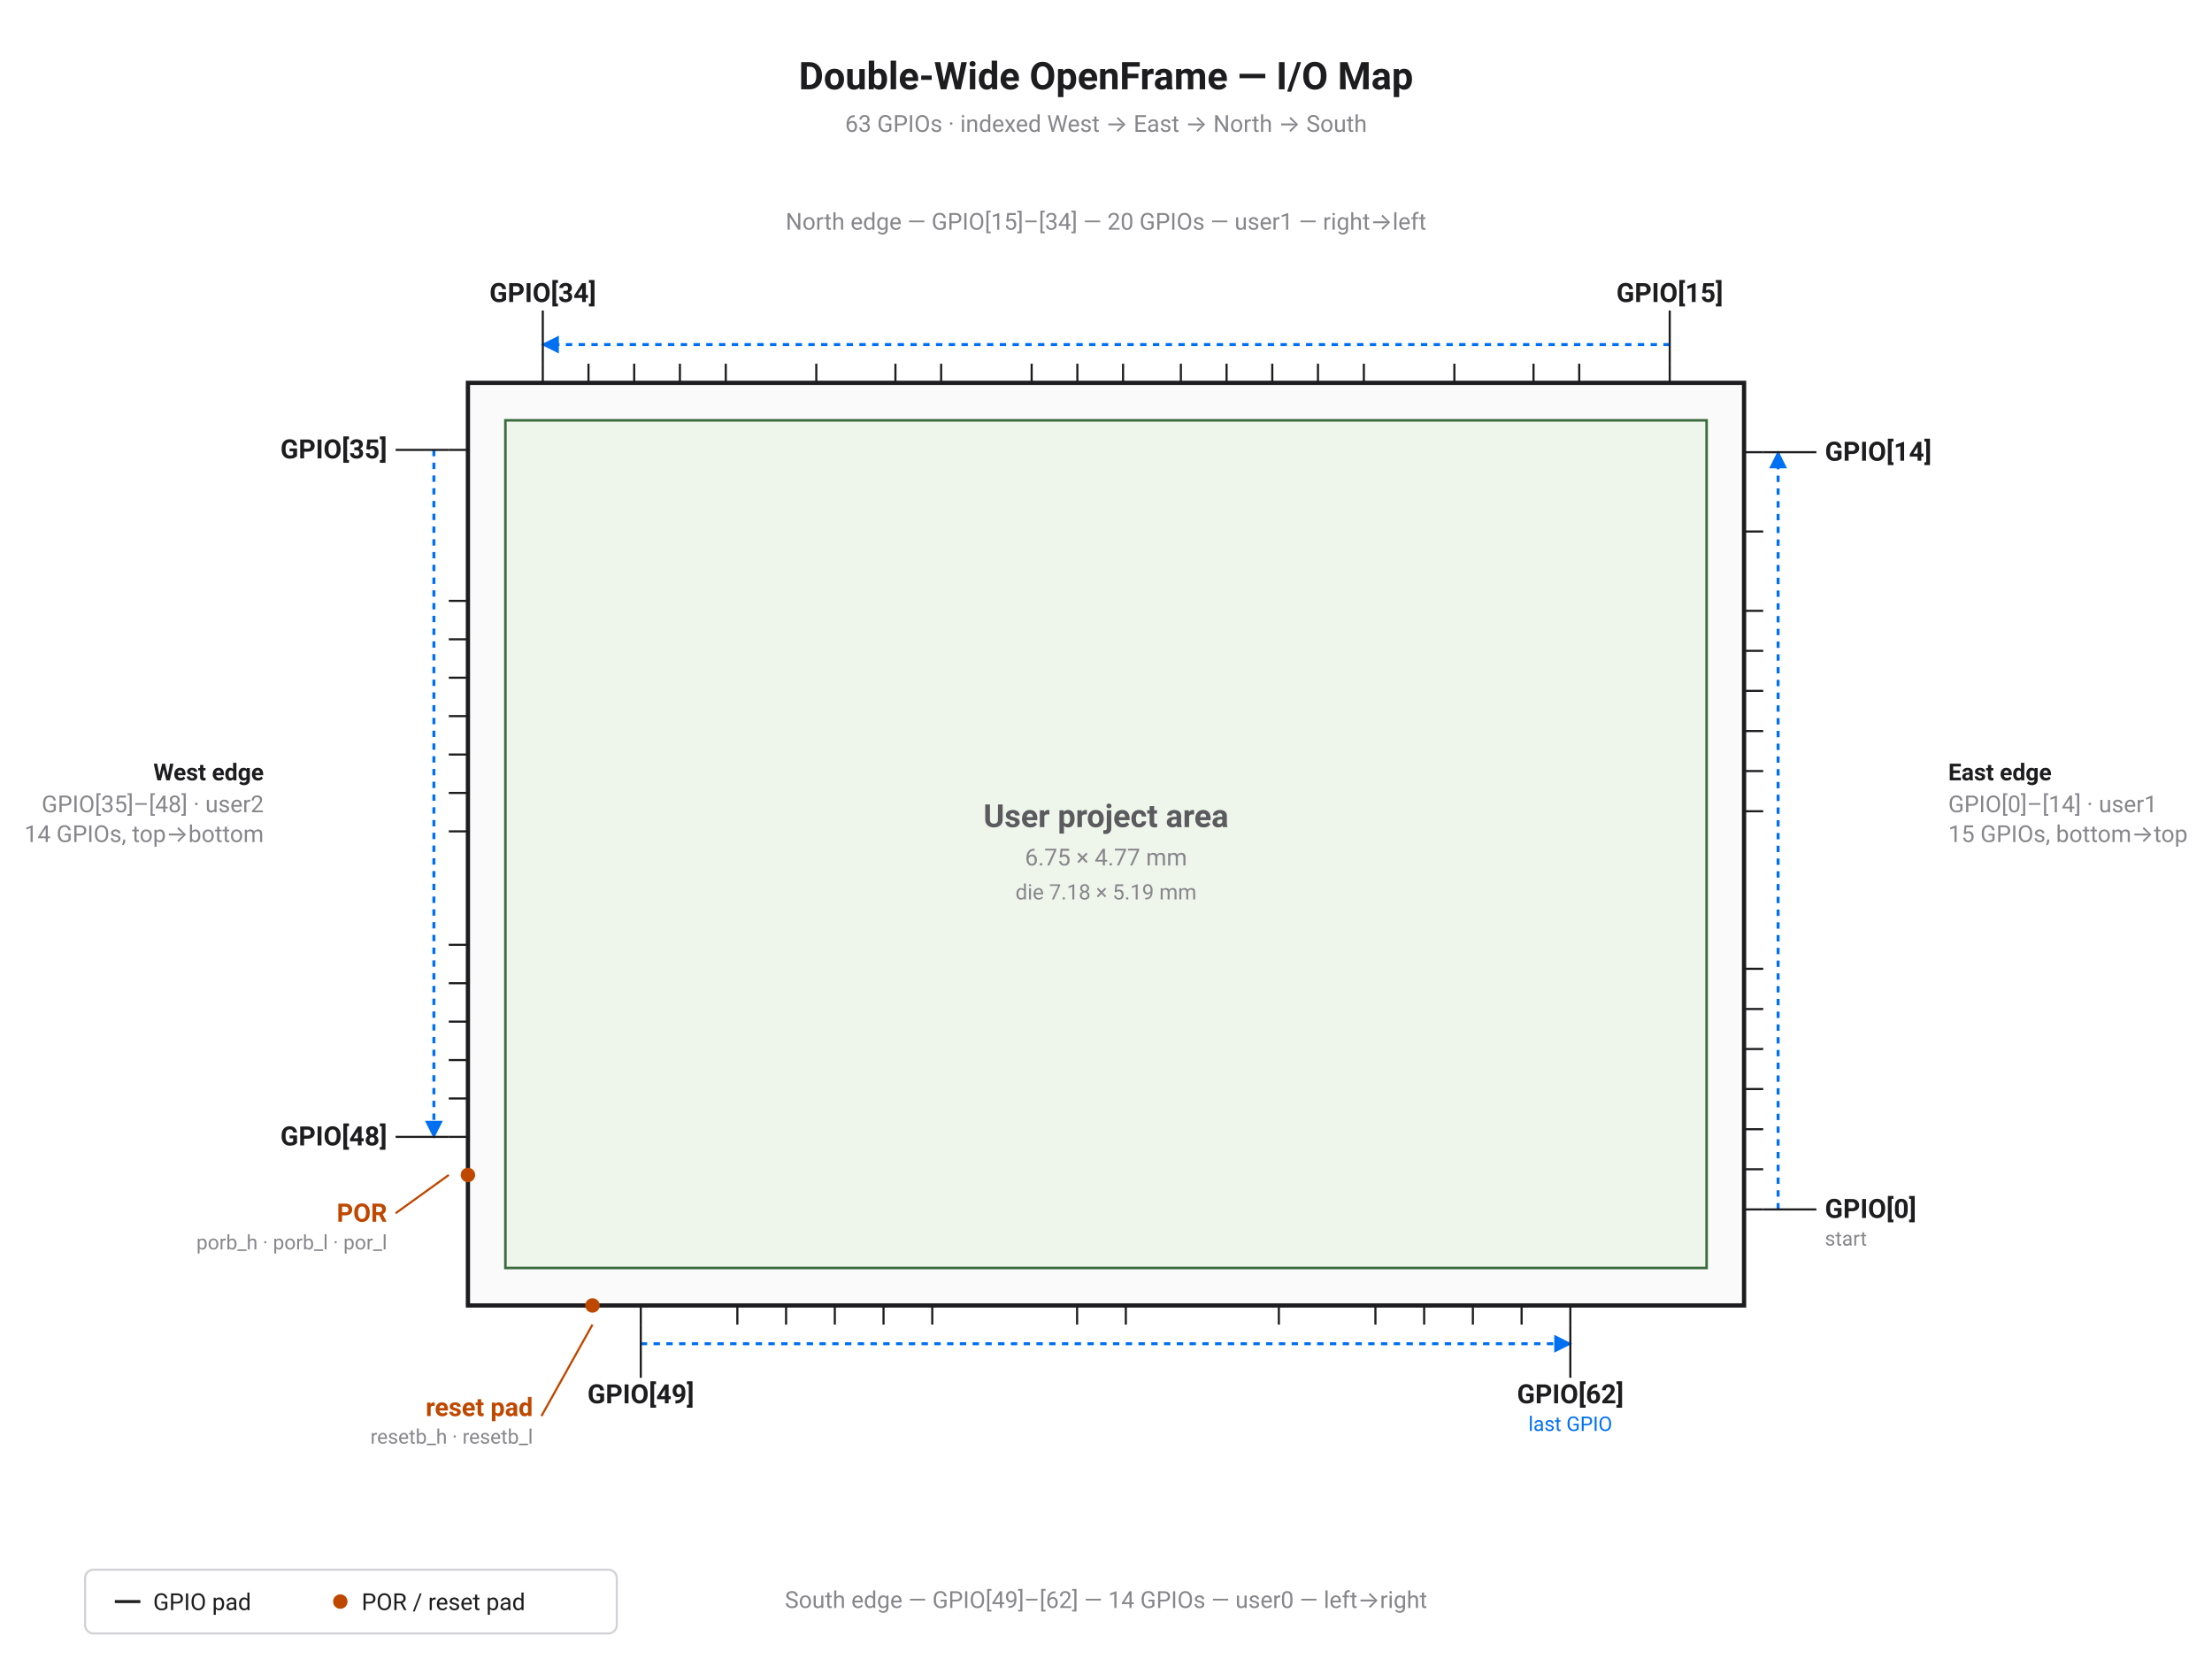
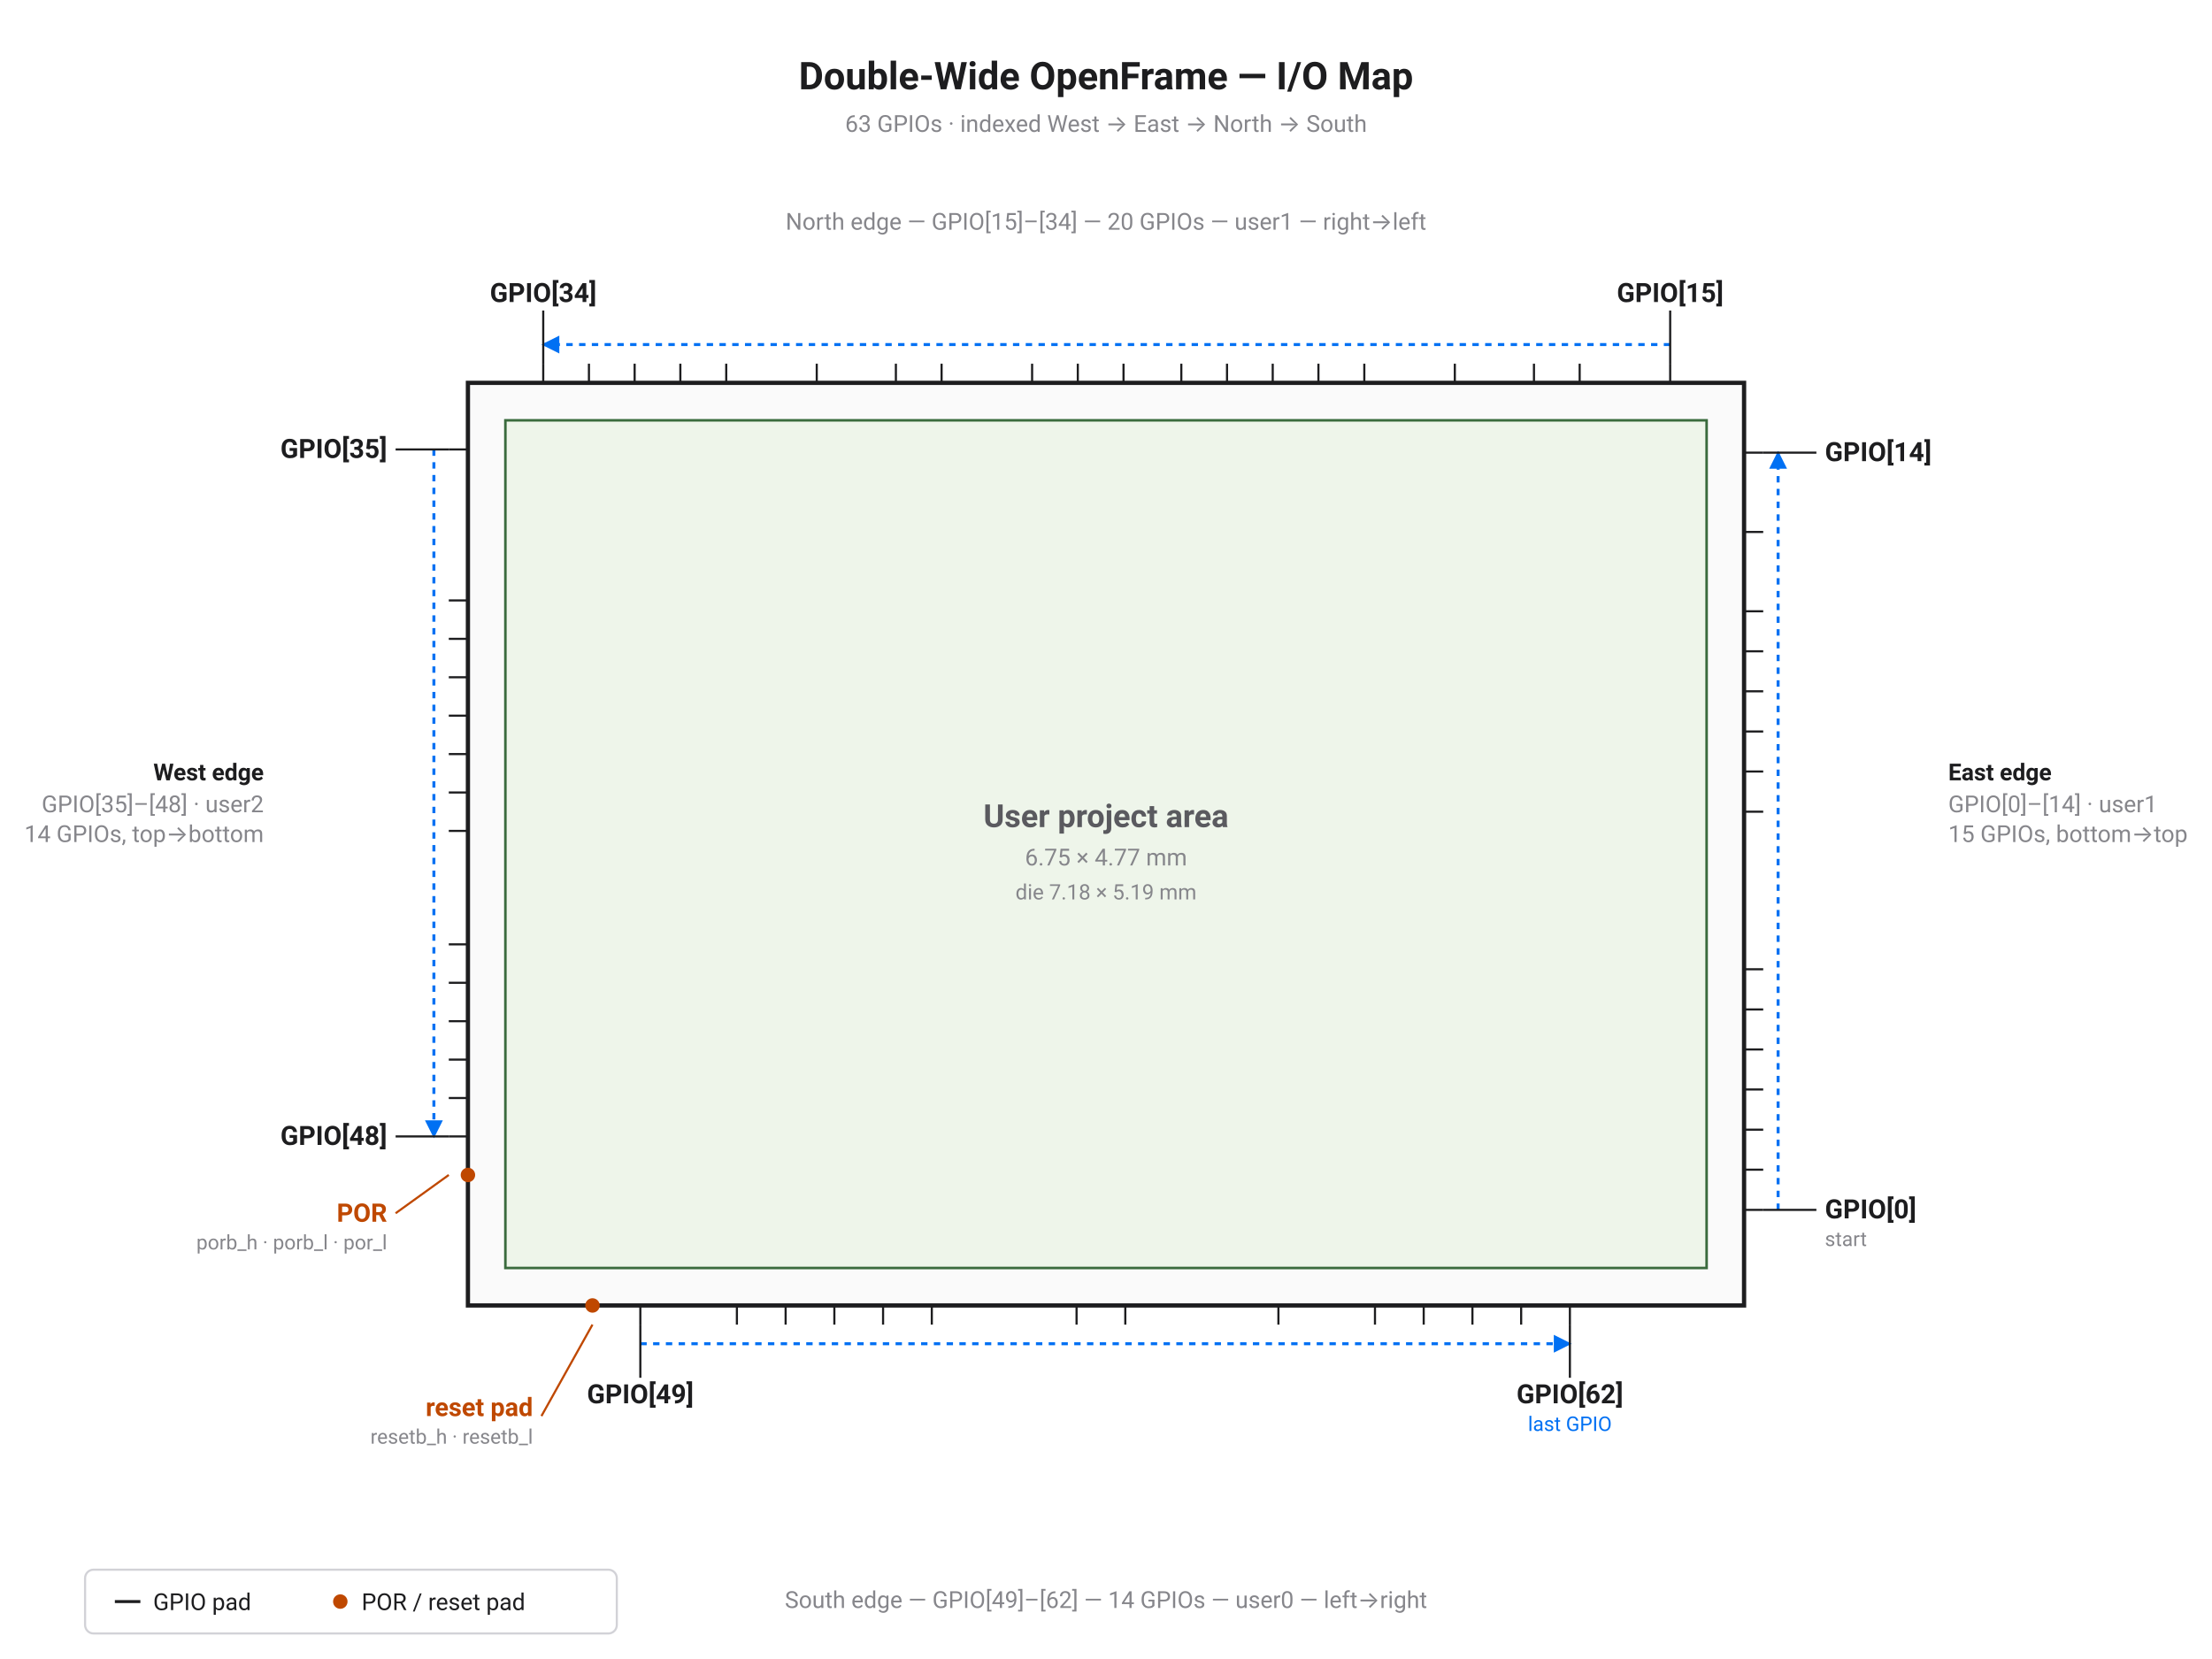
<svg xmlns="http://www.w3.org/2000/svg" viewBox="0 0 1040 780" font-family="-apple-system,BlinkMacSystemFont,'Segoe UI',Roboto,sans-serif" font-size="12" role="img" aria-label="Double-wide openframe I/O map">
  <rect width="1040" height="780" fill="#ffffff" />
  <text x="520" y="42" text-anchor="middle" font-size="18" font-weight="600" fill="#1d1d1f">Double-Wide OpenFrame — I/O Map</text>
  <text x="520" y="62" text-anchor="middle" font-size="11" fill="#86868b">63 GPIOs · indexed West → East → North → South</text>
  <rect x="220" y="180" width="600" height="433.779" fill="#fafafa" stroke="#1d1d1f" stroke-width="2" />
  <rect x="237.616" y="197.616" width="564.768" height="398.548" fill="#eef5ea" stroke="#3a6b3d" stroke-width="1.2" />
  <text x="520" y="388.89" text-anchor="middle" font-size="15" font-weight="600" fill="#5a5a5f">User project area</text>
  <text x="520" y="406.89" text-anchor="middle" font-size="11" fill="#86868b">6.75 × 4.77 mm</text>
  <text x="520" y="422.89" text-anchor="middle" font-size="10" fill="#86868b">die 7.18 × 5.19 mm</text>
  <g stroke="#1d1d1f" stroke-width="1" fill="none">
-     <line x1="211" y1="534.517" x2="220" y2="534.517" />
-     <line x1="211" y1="516.457" x2="220" y2="516.457" />
-     <line x1="211" y1="498.397" x2="220" y2="498.397" />
-     <line x1="211" y1="480.336" x2="220" y2="480.336" />
-     <line x1="211" y1="462.276" x2="220" y2="462.276" />
-     <line x1="211" y1="444.216" x2="220" y2="444.216" />
-     <line x1="211" y1="390.871" x2="220" y2="390.871" />
-     <line x1="211" y1="372.811" x2="220" y2="372.811" />
-     <line x1="211" y1="354.751" x2="220" y2="354.751" />
-     <line x1="211" y1="336.691" x2="220" y2="336.691" />
-     <line x1="211" y1="318.631" x2="220" y2="318.631" />
-     <line x1="211" y1="300.57" x2="220" y2="300.57" />
-     <line x1="211" y1="282.51" x2="220" y2="282.51" />
-     <line x1="211" y1="211.524" x2="220" y2="211.524" />
-     <line x1="820" y1="568.627" x2="829" y2="568.627" />
-     <line x1="820" y1="549.731" x2="829" y2="549.731" />
-     <line x1="820" y1="530.918" x2="829" y2="530.918" />
-     <line x1="820" y1="512.021" x2="829" y2="512.021" />
-     <line x1="820" y1="493.209" x2="829" y2="493.209" />
-     <line x1="820" y1="474.396" x2="829" y2="474.396" />
-     <line x1="820" y1="455.5" x2="829" y2="455.5" />
-     <line x1="820" y1="381.419" x2="829" y2="381.419" />
-     <line x1="820" y1="362.523" x2="829" y2="362.523" />
-     <line x1="820" y1="343.71" x2="829" y2="343.71" />
-     <line x1="820" y1="324.814" x2="829" y2="324.814" />
-     <line x1="820" y1="306.001" x2="829" y2="306.001" />
-     <line x1="820" y1="287.189" x2="829" y2="287.189" />
-     <line x1="820" y1="249.898" x2="829" y2="249.898" />
-     <line x1="820" y1="212.607" x2="829" y2="212.607" />
-     <line x1="255.199" y1="171" x2="255.199" y2="180" />
-     <line x1="276.687" y1="171" x2="276.687" y2="180" />
-     <line x1="298.175" y1="171" x2="298.175" y2="180" />
-     <line x1="319.664" y1="171" x2="319.664" y2="180" />
-     <line x1="341.236" y1="171" x2="341.236" y2="180" />
-     <line x1="383.794" y1="171" x2="383.794" y2="180" />
-     <line x1="421.001" y1="171" x2="421.001" y2="180" />
-     <line x1="442.49" y1="171" x2="442.49" y2="180" />
-     <line x1="485.048" y1="171" x2="485.048" y2="180" />
-     <line x1="506.537" y1="171" x2="506.537" y2="180" />
-     <line x1="528.025" y1="171" x2="528.025" y2="180" />
-     <line x1="555.199" y1="171" x2="555.199" y2="180" />
-     <line x1="576.687" y1="171" x2="576.687" y2="180" />
-     <line x1="598.175" y1="171" x2="598.175" y2="180" />
-     <line x1="619.664" y1="171" x2="619.664" y2="180" />
-     <line x1="641.236" y1="171" x2="641.236" y2="180" />
-     <line x1="683.794" y1="171" x2="683.794" y2="180" />
-     <line x1="721.001" y1="171" x2="721.001" y2="180" />
-     <line x1="742.49" y1="171" x2="742.49" y2="180" />
-     <line x1="785.048" y1="171" x2="785.048" y2="180" />
-     <line x1="301.273" y1="613.779" x2="301.273" y2="622.779" />
-     <line x1="346.674" y1="613.779" x2="346.674" y2="622.779" />
-     <line x1="369.584" y1="613.779" x2="369.584" y2="622.779" />
-     <line x1="392.494" y1="613.779" x2="392.494" y2="622.779" />
-     <line x1="415.403" y1="613.779" x2="415.403" y2="622.779" />
-     <line x1="438.313" y1="613.779" x2="438.313" y2="622.779" />
-     <line x1="506.413" y1="613.779" x2="506.413" y2="622.779" />
-     <line x1="529.323" y1="613.779" x2="529.323" y2="622.779" />
-     <line x1="601.273" y1="613.779" x2="601.273" y2="622.779" />
-     <line x1="646.674" y1="613.779" x2="646.674" y2="622.779" />
-     <line x1="669.584" y1="613.779" x2="669.584" y2="622.779" />
-     <line x1="692.494" y1="613.779" x2="692.494" y2="622.779" />
-     <line x1="715.403" y1="613.779" x2="715.403" y2="622.779" />
-     <line x1="738.313" y1="613.779" x2="738.313" y2="622.779" />
+     <line x1="211" y1="534.306" x2="220" y2="534.306" />
+     <line x1="211" y1="516.246" x2="220" y2="516.246" />
+     <line x1="211" y1="498.186" x2="220" y2="498.186" />
+     <line x1="211" y1="480.125" x2="220" y2="480.125" />
+     <line x1="211" y1="462.065" x2="220" y2="462.065" />
+     <line x1="211" y1="444.005" x2="220" y2="444.005" />
+     <line x1="211" y1="390.661" x2="220" y2="390.661" />
+     <line x1="211" y1="372.6" x2="220" y2="372.6" />
+     <line x1="211" y1="354.54" x2="220" y2="354.54" />
+     <line x1="211" y1="336.48" x2="220" y2="336.48" />
+     <line x1="211" y1="318.42" x2="220" y2="318.42" />
+     <line x1="211" y1="300.36" x2="220" y2="300.36" />
+     <line x1="211" y1="282.299" x2="220" y2="282.299" />
+     <line x1="211" y1="211.313" x2="220" y2="211.313" />
+     <line x1="820" y1="568.838" x2="829" y2="568.838" />
+     <line x1="820" y1="549.941" x2="829" y2="549.941" />
+     <line x1="820" y1="531.129" x2="829" y2="531.129" />
+     <line x1="820" y1="512.232" x2="829" y2="512.232" />
+     <line x1="820" y1="493.42" x2="829" y2="493.42" />
+     <line x1="820" y1="474.607" x2="829" y2="474.607" />
+     <line x1="820" y1="455.711" x2="829" y2="455.711" />
+     <line x1="820" y1="381.63" x2="829" y2="381.63" />
+     <line x1="820" y1="362.734" x2="829" y2="362.734" />
+     <line x1="820" y1="343.921" x2="829" y2="343.921" />
+     <line x1="820" y1="325.025" x2="829" y2="325.025" />
+     <line x1="820" y1="306.212" x2="829" y2="306.212" />
+     <line x1="820" y1="287.4" x2="829" y2="287.4" />
+     <line x1="820" y1="250.109" x2="829" y2="250.109" />
+     <line x1="820" y1="212.818" x2="829" y2="212.818" />
+     <line x1="255.41" y1="171" x2="255.41" y2="180" />
+     <line x1="276.898" y1="171" x2="276.898" y2="180" />
+     <line x1="298.386" y1="171" x2="298.386" y2="180" />
+     <line x1="319.875" y1="171" x2="319.875" y2="180" />
+     <line x1="341.446" y1="171" x2="341.446" y2="180" />
+     <line x1="384.005" y1="171" x2="384.005" y2="180" />
+     <line x1="421.212" y1="171" x2="421.212" y2="180" />
+     <line x1="442.701" y1="171" x2="442.701" y2="180" />
+     <line x1="485.259" y1="171" x2="485.259" y2="180" />
+     <line x1="506.747" y1="171" x2="506.747" y2="180" />
+     <line x1="528.236" y1="171" x2="528.236" y2="180" />
+     <line x1="555.41" y1="171" x2="555.41" y2="180" />
+     <line x1="576.898" y1="171" x2="576.898" y2="180" />
+     <line x1="598.386" y1="171" x2="598.386" y2="180" />
+     <line x1="619.875" y1="171" x2="619.875" y2="180" />
+     <line x1="641.446" y1="171" x2="641.446" y2="180" />
+     <line x1="684.005" y1="171" x2="684.005" y2="180" />
+     <line x1="721.212" y1="171" x2="721.212" y2="180" />
+     <line x1="742.701" y1="171" x2="742.701" y2="180" />
+     <line x1="785.259" y1="171" x2="785.259" y2="180" />
+     <line x1="301.062" y1="613.779" x2="301.062" y2="622.779" />
+     <line x1="346.463" y1="613.779" x2="346.463" y2="622.779" />
+     <line x1="369.373" y1="613.779" x2="369.373" y2="622.779" />
+     <line x1="392.283" y1="613.779" x2="392.283" y2="622.779" />
+     <line x1="415.192" y1="613.779" x2="415.192" y2="622.779" />
+     <line x1="438.102" y1="613.779" x2="438.102" y2="622.779" />
+     <line x1="506.162" y1="613.779" x2="506.162" y2="622.779" />
+     <line x1="529.072" y1="613.779" x2="529.072" y2="622.779" />
+     <line x1="601.062" y1="613.779" x2="601.062" y2="622.779" />
+     <line x1="646.463" y1="613.779" x2="646.463" y2="622.779" />
+     <line x1="669.373" y1="613.779" x2="669.373" y2="622.779" />
+     <line x1="692.283" y1="613.779" x2="692.283" y2="622.779" />
+     <line x1="715.192" y1="613.779" x2="715.192" y2="622.779" />
+     <line x1="738.102" y1="613.779" x2="738.102" y2="622.779" />
  </g>
  <defs>
    <marker id="ar" viewBox="0 0 10 10" refX="9" refY="5" markerWidth="6" markerHeight="6" orient="auto-start-reverse">
      <path d="M0 0 L10 5 L0 10 z" fill="#0070f3" />
    </marker>
  </defs>
  <g stroke="#0070f3" stroke-width="1.4" fill="none" stroke-dasharray="3 3">
-     <line x1="204" y1="211.524" x2="204" y2="534.517" marker-end="url(#ar)" />
-     <line x1="836" y1="568.627" x2="836" y2="212.607" marker-end="url(#ar)" />
-     <line x1="785.048" y1="162" x2="255.199" y2="162" marker-end="url(#ar)" />
-     <line x1="301.273" y1="631.779" x2="738.313" y2="631.779" marker-end="url(#ar)" />
+     <line x1="204" y1="211.313" x2="204" y2="534.306" marker-end="url(#ar)" />
+     <line x1="836" y1="568.838" x2="836" y2="212.818" marker-end="url(#ar)" />
+     <line x1="785.259" y1="162" x2="255.41" y2="162" marker-end="url(#ar)" />
+     <line x1="301.062" y1="631.779" x2="738.102" y2="631.779" marker-end="url(#ar)" />
  </g>
-   <line x1="211" y1="534.517" x2="186" y2="534.517" stroke="#1d1d1f" />
-   <text x="182" y="538.517" text-anchor="end" font-size="12.5" font-weight="600" fill="#1d1d1f">GPIO[48]</text>
-   <line x1="211" y1="211.524" x2="186" y2="211.524" stroke="#1d1d1f" />
-   <text x="182" y="215.524" text-anchor="end" font-size="12.5" font-weight="600" fill="#1d1d1f">GPIO[35]</text>
-   <line x1="829" y1="568.627" x2="854" y2="568.627" stroke="#1d1d1f" />
-   <text x="858" y="572.627" font-size="12.5" font-weight="600" fill="#1d1d1f">GPIO[0]</text>
-   <text x="858" y="585.627" font-size="9.5" fill="#86868b">start</text>
-   <line x1="829" y1="212.607" x2="854" y2="212.607" stroke="#1d1d1f" />
-   <text x="858" y="216.607" font-size="12.5" font-weight="600" fill="#1d1d1f">GPIO[14]</text>
-   <line x1="255.199" y1="171" x2="255.199" y2="146" stroke="#1d1d1f" />
-   <text x="255.199" y="142" text-anchor="middle" font-size="12.5" font-weight="600" fill="#1d1d1f">GPIO[34]</text>
-   <line x1="785.048" y1="171" x2="785.048" y2="146" stroke="#1d1d1f" />
-   <text x="785.048" y="142" text-anchor="middle" font-size="12.5" font-weight="600" fill="#1d1d1f">GPIO[15]</text>
-   <line x1="301.273" y1="622.779" x2="301.273" y2="647.779" stroke="#1d1d1f" />
-   <text x="301.273" y="659.779" text-anchor="middle" font-size="12.5" font-weight="600" fill="#1d1d1f">GPIO[49]</text>
-   <line x1="738.313" y1="622.779" x2="738.313" y2="647.779" stroke="#1d1d1f" />
-   <text x="738.313" y="659.779" text-anchor="middle" font-size="12.5" font-weight="600" fill="#1d1d1f">GPIO[62]</text>
-   <text x="738.313" y="672.779" text-anchor="middle" font-size="9.5" fill="#0070f3">last GPIO</text>
+   <line x1="211" y1="534.306" x2="186" y2="534.306" stroke="#1d1d1f" />
+   <text x="182" y="538.306" text-anchor="end" font-size="12.5" font-weight="600" fill="#1d1d1f">GPIO[48]</text>
+   <line x1="211" y1="211.313" x2="186" y2="211.313" stroke="#1d1d1f" />
+   <text x="182" y="215.313" text-anchor="end" font-size="12.5" font-weight="600" fill="#1d1d1f">GPIO[35]</text>
+   <line x1="829" y1="568.838" x2="854" y2="568.838" stroke="#1d1d1f" />
+   <text x="858" y="572.838" font-size="12.5" font-weight="600" fill="#1d1d1f">GPIO[0]</text>
+   <text x="858" y="585.838" font-size="9.5" fill="#86868b">start</text>
+   <line x1="829" y1="212.818" x2="854" y2="212.818" stroke="#1d1d1f" />
+   <text x="858" y="216.818" font-size="12.5" font-weight="600" fill="#1d1d1f">GPIO[14]</text>
+   <line x1="255.41" y1="171" x2="255.41" y2="146" stroke="#1d1d1f" />
+   <text x="255.41" y="142" text-anchor="middle" font-size="12.5" font-weight="600" fill="#1d1d1f">GPIO[34]</text>
+   <line x1="785.259" y1="171" x2="785.259" y2="146" stroke="#1d1d1f" />
+   <text x="785.259" y="142" text-anchor="middle" font-size="12.5" font-weight="600" fill="#1d1d1f">GPIO[15]</text>
+   <line x1="301.062" y1="622.779" x2="301.062" y2="647.779" stroke="#1d1d1f" />
+   <text x="301.062" y="659.779" text-anchor="middle" font-size="12.5" font-weight="600" fill="#1d1d1f">GPIO[49]</text>
+   <line x1="738.102" y1="622.779" x2="738.102" y2="647.779" stroke="#1d1d1f" />
+   <text x="738.102" y="659.779" text-anchor="middle" font-size="12.5" font-weight="600" fill="#1d1d1f">GPIO[62]</text>
+   <text x="738.102" y="672.779" text-anchor="middle" font-size="9.5" fill="#0070f3">last GPIO</text>
  <circle cx="220" cy="552.426" r="3.4" fill="#bf4800" />
  <line x1="211" y1="552.426" x2="186" y2="570.426" stroke="#bf4800" />
  <text x="182" y="574.426" text-anchor="end" font-size="12" font-weight="600" fill="#bf4800">POR</text>
  <text x="182" y="587.426" text-anchor="end" font-size="9.5" fill="#86868b">porb_h · porb_l · por_l</text>
  <circle cx="278.566" cy="613.779" r="3.4" fill="#bf4800" />
  <line x1="278.566" y1="622.779" x2="254.566" y2="665.779" stroke="#bf4800" />
  <text x="250.566" y="665.779" text-anchor="end" font-size="12" font-weight="600" fill="#bf4800">reset pad</text>
  <text x="250.566" y="678.779" text-anchor="end" font-size="9.5" fill="#86868b">resetb_h · resetb_l</text>
  <text x="124" y="366.89" text-anchor="end" font-size="11" font-weight="600" fill="#1d1d1f">West edge</text>
  <text x="124" y="381.89" text-anchor="end" font-size="11" fill="#86868b">GPIO[35]–[48] · user2</text>
  <text x="124" y="395.89" text-anchor="end" font-size="11" fill="#86868b">14 GPIOs, top→bottom</text>
  <text x="916" y="366.89" font-size="11" font-weight="600" fill="#1d1d1f">East edge</text>
  <text x="916" y="381.89" font-size="11" fill="#86868b">GPIO[0]–[14] · user1</text>
  <text x="916" y="395.89" font-size="11" fill="#86868b">15 GPIOs, bottom→top</text>
  <text x="520" y="108" text-anchor="middle" font-size="11" fill="#86868b">North edge — GPIO[15]–[34] — 20 GPIOs — user1 — right→left</text>
  <text x="520" y="756" text-anchor="middle" font-size="11" fill="#86868b">South edge — GPIO[49]–[62] — 14 GPIOs — user0 — left→right</text>
  <g transform="translate(40,738)">
    <rect width="250" height="30" fill="none" stroke="#d2d2d7" rx="4" />
    <line x1="14" y1="15" x2="26" y2="15" stroke="#1d1d1f" stroke-width="1.4" />
    <text x="32" y="19" font-size="11" fill="#1d1d1f">GPIO pad</text>
    <circle cx="120" cy="15" r="3.4" fill="#bf4800" />
    <text x="130" y="19" font-size="11" fill="#1d1d1f">POR / reset pad</text>
  </g>
</svg>
